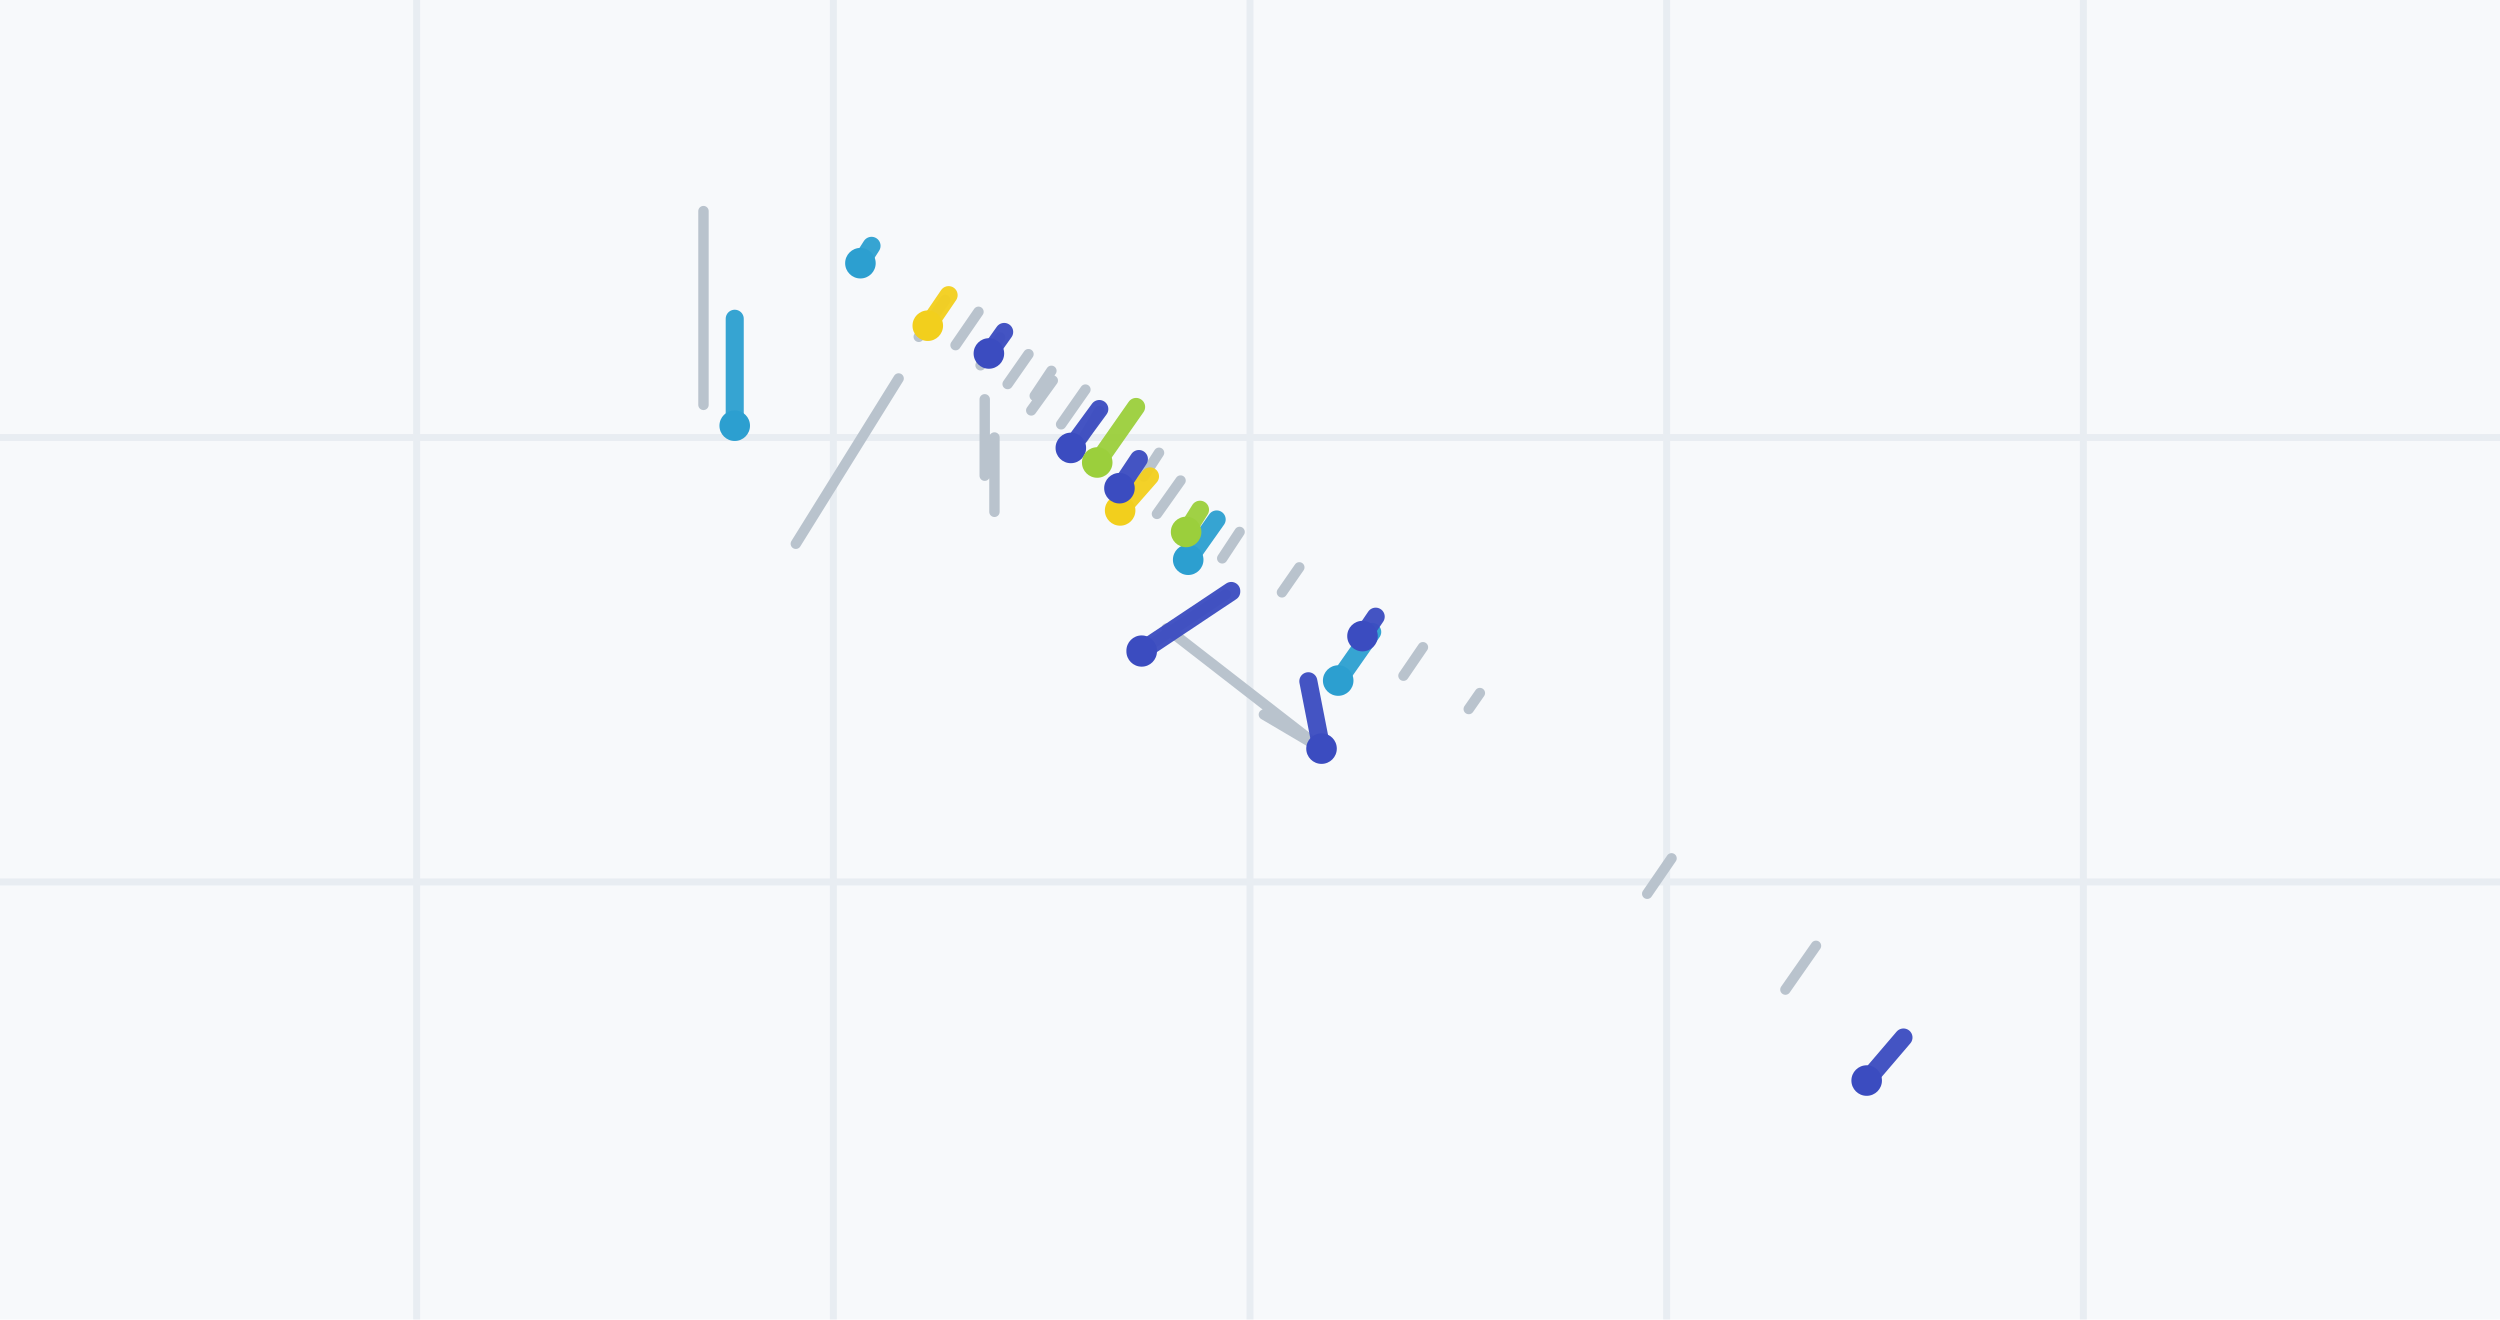
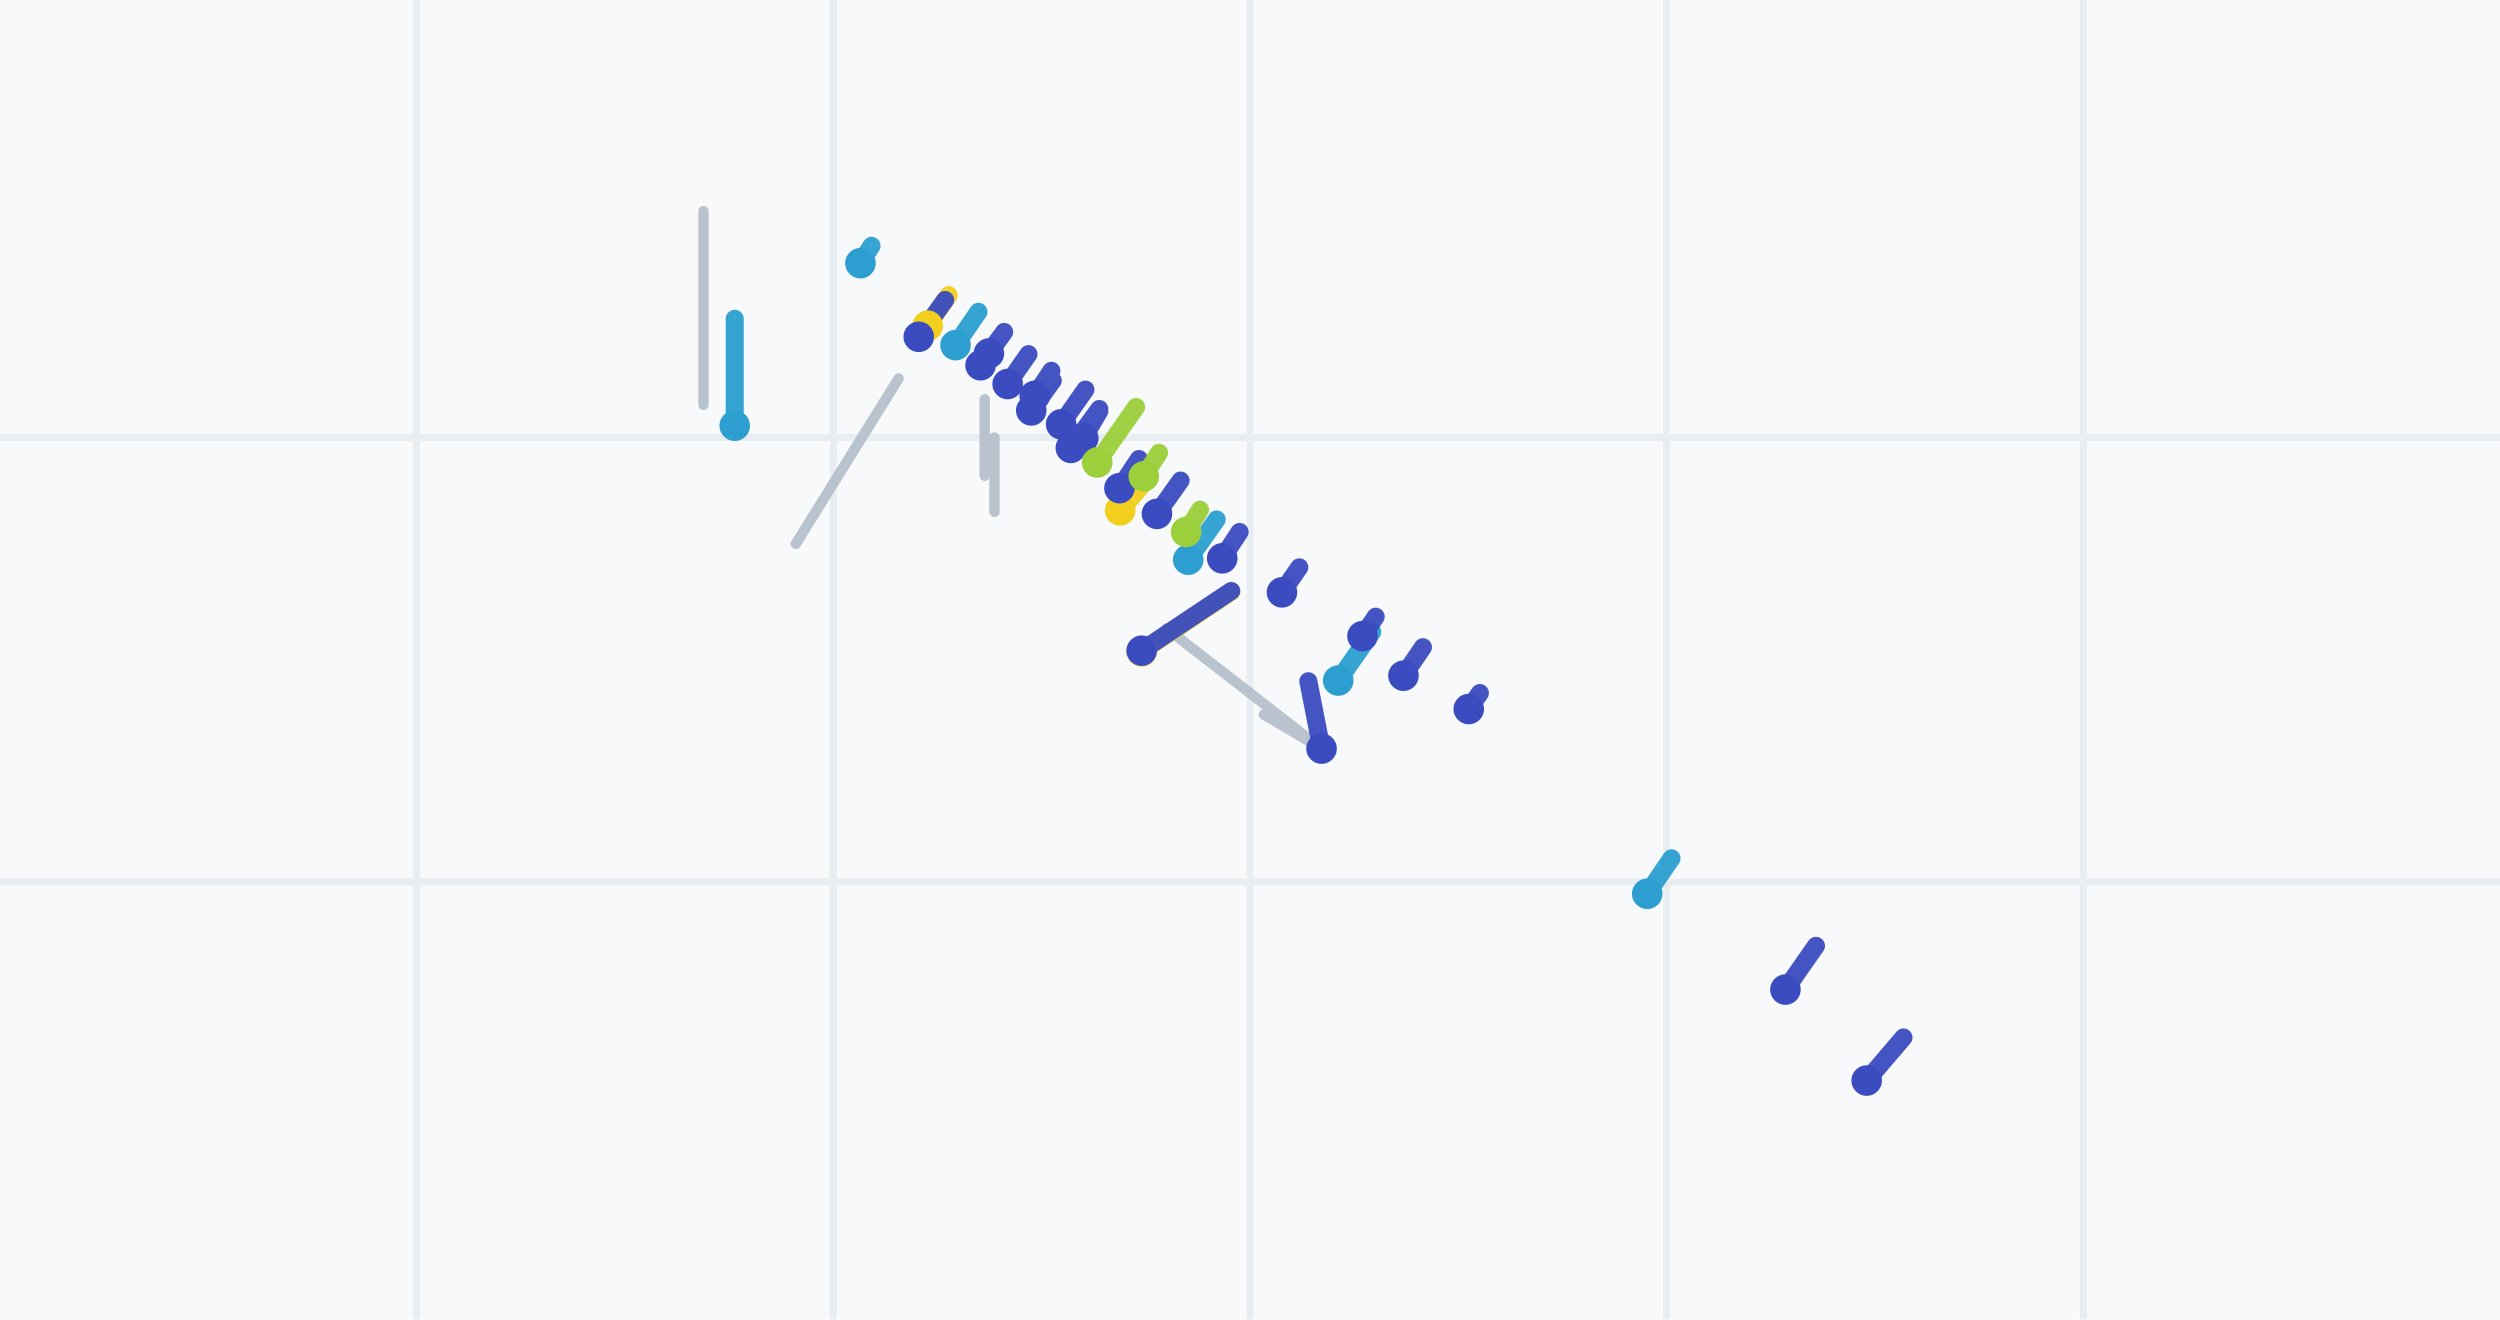
<svg xmlns="http://www.w3.org/2000/svg" viewBox="0 0 360 190" width="360" height="190" role="img" aria-label="drill plan">
  <rect width="360" height="190" fill="#f7f9fb" />
  <line x1="60" y1="0" x2="60" y2="190" stroke="#e8edf2" />
  <line x1="120" y1="0" x2="120" y2="190" stroke="#e8edf2" />
  <line x1="180" y1="0" x2="180" y2="190" stroke="#e8edf2" />
  <line x1="240" y1="0" x2="240" y2="190" stroke="#e8edf2" />
  <line x1="300" y1="0" x2="300" y2="190" stroke="#e8edf2" />
  <line x1="0" y1="63" x2="360" y2="63" stroke="#e8edf2" />
  <line x1="0" y1="127" x2="360" y2="127" stroke="#e8edf2" />
-   <path d="M149.0 57.0L151.4 53.4M156.0 63.1L158.3 59.2M176.0 80.4L178.5 76.6M184.6 85.3L187.1 81.7M202.1 97.3L204.9 93.2M211.5 102.1L213.1 99.8M164.4 93.7L176.5 85.6M237.2 128.7L240.7 123.6M257.1 142.5L261.5 136.2M166.6 74.0L170.0 69.2M152.8 61.1L156.3 56.1M148.5 59.1L151.6 54.8M145.1 55.3L148.1 51.0M141.2 52.6L144.0 48.6M137.6 49.7L140.9 44.9M132.3 48.5L136.1 43.2M114.6 78.3L129.4 54.5M164.7 68.6L166.9 65.2M101.3 58.3L101.3 52.6M101.3 58.3L101.3 30.4M101.3 58.3L101.3 37.2M101.3 58.3L101.3 43.0M141.8 68.5L141.8 57.5M143.2 73.7L143.2 63.0M143.2 73.7L143.2 67.0M143.2 73.7L143.2 65.4M190.3 107.8L168.0 90.5M190.3 107.8L182.0 102.9" stroke="#b9c3cd" stroke-width="1.5" fill="none" stroke-linecap="round" />
-   <path d="M123.9 37.9L125.5 35.4M192.7 98.0L197.6 91.0M171.1 80.6L175.2 74.8M105.8 61.3L105.8 45.9" stroke="#2c9fd0" stroke-width="2.6" fill="none" stroke-linecap="round" opacity=".95" />
-   <path d="M133.6 46.9L136.6 42.5M161.3 73.5L165.6 68.6" stroke="#f2cf1d" stroke-width="2.6" fill="none" stroke-linecap="round" opacity=".95" />
-   <path d="M142.4 50.9L144.6 47.8M161.2 70.3L164.0 66.1M196.2 91.6L198.1 88.8M164.4 93.8L177.3 85.2M164.4 93.7L177.3 85.1M268.8 155.6L274.1 149.4M154.2 64.5L158.3 58.9M190.3 107.8L188.4 98.1" stroke="#3b4cc0" stroke-width="2.6" fill="none" stroke-linecap="round" opacity=".95" />
-   <path d="M170.8 76.6L172.8 73.4M158.0 66.6L163.6 58.6" stroke="#9bcf3c" stroke-width="2.6" fill="none" stroke-linecap="round" opacity=".95" />
-   <path d="M121.7 37.9a2.2 2.2 0 1 0 4.4 0a2.2 2.2 0 1 0-4.4 0M190.5 98.0a2.2 2.2 0 1 0 4.4 0a2.2 2.2 0 1 0-4.4 0M168.9 80.6a2.2 2.2 0 1 0 4.4 0a2.2 2.2 0 1 0-4.4 0M103.6 61.3a2.2 2.2 0 1 0 4.4 0a2.2 2.2 0 1 0-4.4 0" fill="#2c9fd0" />
-   <path d="M131.4 46.9a2.2 2.2 0 1 0 4.4 0a2.2 2.2 0 1 0-4.4 0M159.1 73.5a2.2 2.2 0 1 0 4.4 0a2.2 2.2 0 1 0-4.4 0" fill="#f2cf1d" />
-   <path d="M140.2 50.9a2.2 2.2 0 1 0 4.4 0a2.2 2.2 0 1 0-4.4 0M159.0 70.3a2.2 2.2 0 1 0 4.4 0a2.2 2.2 0 1 0-4.4 0M194.0 91.6a2.2 2.2 0 1 0 4.4 0a2.2 2.2 0 1 0-4.4 0M162.2 93.8a2.2 2.2 0 1 0 4.4 0a2.2 2.2 0 1 0-4.4 0M162.2 93.7a2.2 2.2 0 1 0 4.4 0a2.2 2.2 0 1 0-4.4 0M266.6 155.6a2.2 2.2 0 1 0 4.4 0a2.2 2.2 0 1 0-4.4 0M152.0 64.5a2.2 2.2 0 1 0 4.4 0a2.2 2.2 0 1 0-4.4 0M188.1 107.8a2.2 2.2 0 1 0 4.4 0a2.2 2.2 0 1 0-4.4 0" fill="#3b4cc0" />
-   <path d="M168.6 76.6a2.2 2.2 0 1 0 4.4 0a2.2 2.2 0 1 0-4.4 0M155.8 66.6a2.2 2.2 0 1 0 4.4 0a2.2 2.2 0 1 0-4.4 0" fill="#9bcf3c" />
+   <path d="M164.4 93.7L176.5 85.6M114.6 78.3L129.4 54.5M101.3 58.3L101.3 52.6M101.3 58.3L101.3 30.4M101.3 58.3L101.3 37.2M101.3 58.3L101.3 43.0M141.8 68.5L141.8 57.5M143.2 73.7L143.2 63.0M143.2 73.7L143.2 67.0M143.2 73.7L143.2 65.4M190.3 107.8L168.0 90.5M190.3 107.8L182.0 102.9" stroke="#b9c3cd" stroke-width="1.5" fill="none" stroke-linecap="round" />
+   <path d="M123.9 37.9L125.5 35.4M237.2 128.7L240.7 123.6M192.7 98.0L197.6 91.0M171.1 80.6L175.2 74.8M137.6 49.7L140.9 44.9M105.8 61.3L105.8 45.9" stroke="#2c9fd0" stroke-width="2.6" fill="none" stroke-linecap="round" opacity=".95" />
+   <path d="M133.6 46.9L136.6 42.5M161.3 73.5L165.6 68.6M164.4 93.8L177.3 85.2" stroke="#f2cf1d" stroke-width="2.6" fill="none" stroke-linecap="round" opacity=".95" />
+   <path d="M142.4 50.9L144.6 47.8M149.0 57.0L151.4 53.4M156.0 63.1L158.3 59.2M161.2 70.3L164.0 66.1M176.0 80.4L178.5 76.6M184.6 85.3L187.1 81.7M196.2 91.6L198.1 88.8M202.1 97.3L204.9 93.2M211.5 102.1L213.1 99.8M164.4 93.7L177.3 85.1M257.1 142.5L261.5 136.2M268.8 155.6L274.1 149.4M166.6 74.0L170.0 69.2M154.2 64.5L158.3 58.9M152.8 61.1L156.3 56.1M148.5 59.1L151.6 54.8M145.1 55.3L148.1 51.0M141.2 52.6L144.0 48.6M132.3 48.5L136.1 43.2M190.3 107.8L188.4 98.1" stroke="#3b4cc0" stroke-width="2.6" fill="none" stroke-linecap="round" opacity=".95" />
+   <path d="M170.8 76.6L172.8 73.4M158.0 66.6L163.6 58.6M164.7 68.6L166.9 65.2" stroke="#9bcf3c" stroke-width="2.6" fill="none" stroke-linecap="round" opacity=".95" />
+   <path d="M121.7 37.9a2.2 2.2 0 1 0 4.4 0a2.2 2.2 0 1 0-4.4 0M235.0 128.7a2.2 2.2 0 1 0 4.4 0a2.2 2.2 0 1 0-4.4 0M190.5 98.0a2.2 2.2 0 1 0 4.4 0a2.2 2.2 0 1 0-4.4 0M168.9 80.6a2.2 2.2 0 1 0 4.4 0a2.2 2.2 0 1 0-4.4 0M135.4 49.7a2.2 2.2 0 1 0 4.4 0a2.2 2.2 0 1 0-4.4 0M103.6 61.3a2.2 2.2 0 1 0 4.4 0a2.2 2.2 0 1 0-4.4 0" fill="#2c9fd0" />
+   <path d="M131.4 46.9a2.2 2.2 0 1 0 4.4 0a2.2 2.2 0 1 0-4.4 0M159.1 73.5a2.2 2.2 0 1 0 4.4 0a2.2 2.2 0 1 0-4.4 0M162.2 93.8a2.2 2.2 0 1 0 4.4 0a2.2 2.2 0 1 0-4.4 0" fill="#f2cf1d" />
+   <path d="M140.2 50.9a2.2 2.2 0 1 0 4.4 0a2.2 2.2 0 1 0-4.4 0M146.8 57.0a2.2 2.2 0 1 0 4.4 0a2.2 2.2 0 1 0-4.4 0M153.8 63.1a2.2 2.2 0 1 0 4.4 0a2.2 2.2 0 1 0-4.4 0M159.0 70.3a2.2 2.2 0 1 0 4.4 0a2.2 2.2 0 1 0-4.4 0M173.8 80.4a2.2 2.2 0 1 0 4.4 0a2.2 2.2 0 1 0-4.4 0M182.4 85.3a2.2 2.2 0 1 0 4.4 0a2.2 2.2 0 1 0-4.4 0M194.0 91.6a2.2 2.2 0 1 0 4.4 0a2.2 2.2 0 1 0-4.4 0M199.9 97.3a2.2 2.2 0 1 0 4.4 0a2.2 2.2 0 1 0-4.4 0M209.3 102.1a2.2 2.2 0 1 0 4.4 0a2.2 2.2 0 1 0-4.4 0M162.2 93.7a2.2 2.2 0 1 0 4.4 0a2.2 2.2 0 1 0-4.4 0M254.9 142.5a2.2 2.2 0 1 0 4.4 0a2.2 2.2 0 1 0-4.4 0M266.6 155.6a2.2 2.2 0 1 0 4.4 0a2.2 2.2 0 1 0-4.4 0M164.4 74.0a2.2 2.2 0 1 0 4.4 0a2.2 2.2 0 1 0-4.4 0M152.0 64.5a2.2 2.2 0 1 0 4.4 0a2.2 2.2 0 1 0-4.4 0M150.6 61.1a2.2 2.2 0 1 0 4.4 0a2.2 2.2 0 1 0-4.4 0M146.3 59.1a2.2 2.2 0 1 0 4.4 0a2.2 2.2 0 1 0-4.4 0M142.9 55.3a2.2 2.2 0 1 0 4.4 0a2.2 2.2 0 1 0-4.4 0M139.0 52.6a2.2 2.2 0 1 0 4.4 0a2.2 2.2 0 1 0-4.4 0M130.1 48.5a2.2 2.2 0 1 0 4.4 0a2.2 2.2 0 1 0-4.4 0M188.1 107.8a2.2 2.2 0 1 0 4.4 0a2.2 2.2 0 1 0-4.4 0" fill="#3b4cc0" />
+   <path d="M168.6 76.6a2.2 2.2 0 1 0 4.4 0a2.2 2.2 0 1 0-4.4 0M155.8 66.6a2.2 2.2 0 1 0 4.4 0a2.2 2.2 0 1 0-4.4 0M162.5 68.6a2.2 2.2 0 1 0 4.4 0a2.2 2.2 0 1 0-4.4 0" fill="#9bcf3c" />
</svg>
